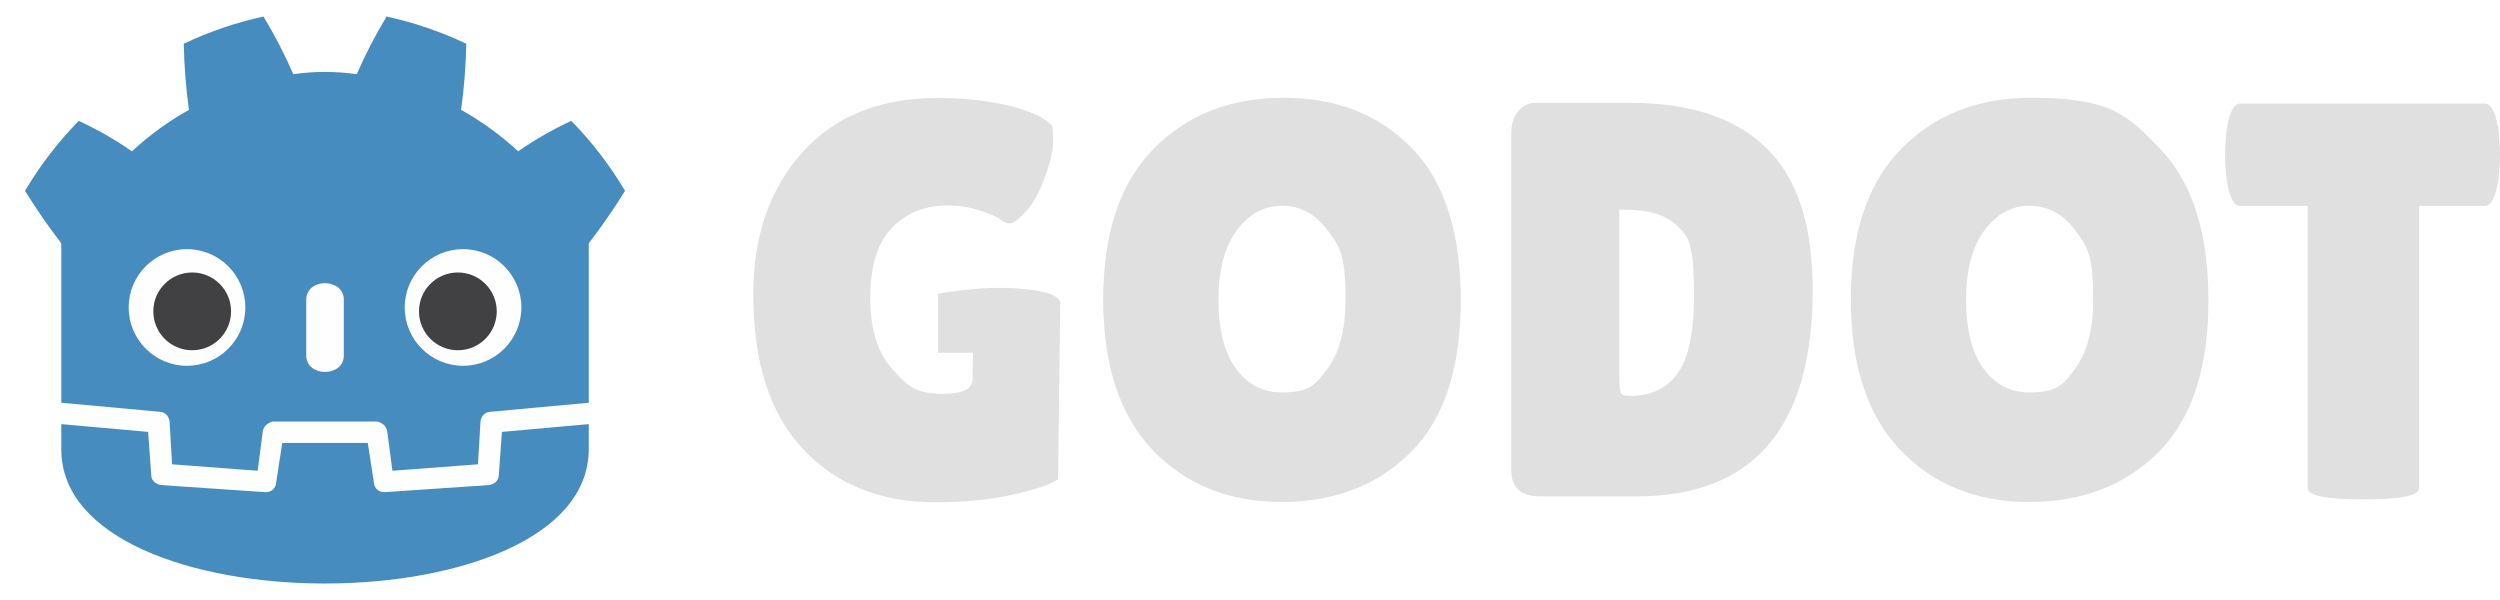
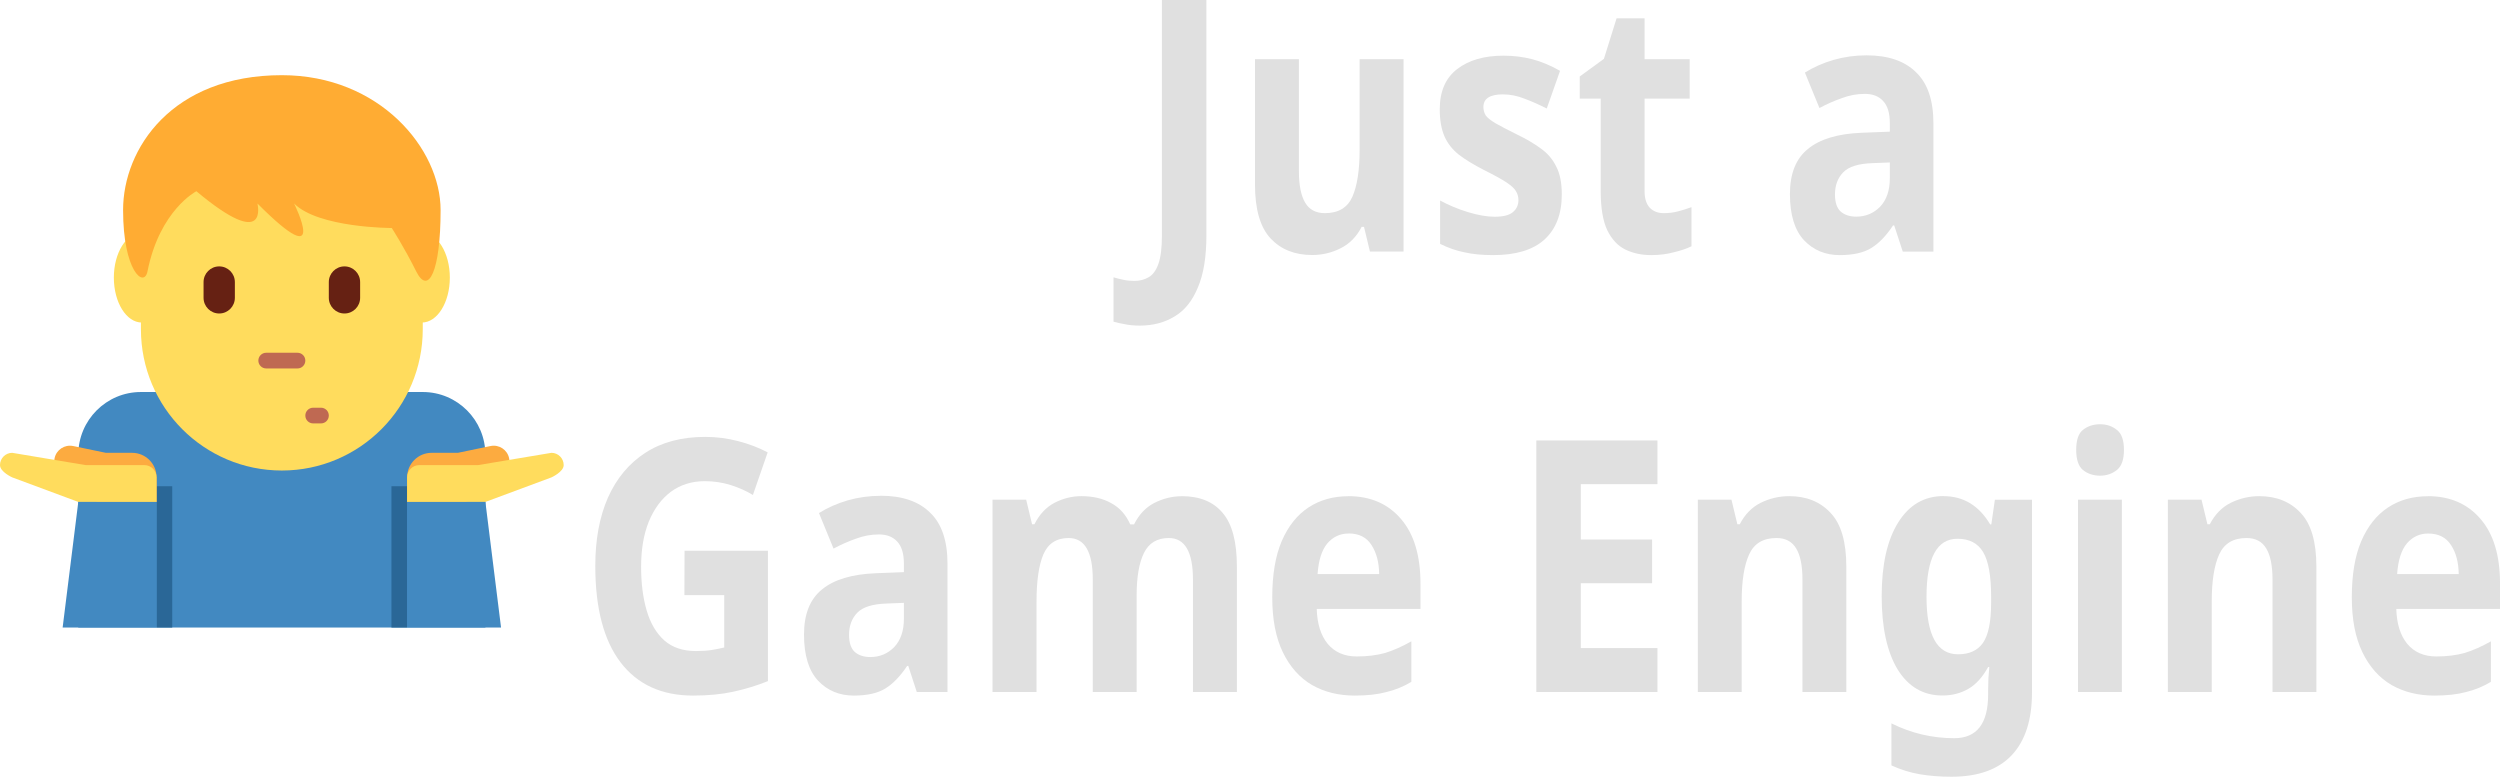
- <svg xmlns="http://www.w3.org/2000/svg" width="100" height="24" stroke-linejoin="round">
-   <path fill="#e0e0e0" d="M40.122 11.514c-1.211-.019-2.597.234-2.597.234v2.364h1.393l-.015 1.052q0 .587-1.159.587c-1.159 0-1.454-.328-2.045-.979q-.89-.98-.889-2.867 0-1.89.865-2.79.866-.899 2.261-.899c.411.003.821.067 1.214.191q.63.192.844.358.212.172.405.17.19 0 .616-.45.43-.45.767-1.359c.224-.61.337-1.076.337-1.407a6 6 0 0 0-.023-.674q-.47-.517-1.744-.821-1.268-.305-2.844-.304-3.463 0-5.419 2.181-1.957 2.182-1.957 5.668 0 4.094 2.001 6.207 2.002 2.114 5.263 2.113 1.754 0 3.114-.303 1.361-.303 1.811-.619l.09-7.038c0-.408-1.079-.594-2.289-.615M51.279 8.23q-1.078 0-1.81.989-.73.99-.731 2.776 0 1.79.698 2.745.697.957 1.832.957c1.135 0 1.372-.323 1.844-.969q.709-.966.709-2.766c0-1.8-.244-2.122-.731-2.767q-.73-.965-1.811-.965m-.011 11.85q-3.16 0-5.15-2.067-1.989-2.07-1.989-6.039 0-3.97 2.011-6.017 2.014-2.046 5.196-2.046 3.183-.001 5.138 2.014 1.958 2.013 1.957 6.094t-2.001 6.073q-2.002 1.988-5.162 1.988M64.77 8.386v6.727q0 .47.068.595c.068.125.18.124.404.124q1.238 0 1.879-.923.641-.921.64-3.069c-.001-2.148-.222-2.366-.663-2.799q-.664-.654-2.103-.655zm-4.317 10.436V5.33q0-.563.282-.891a.92.92 0 0 1 .73-.326h3.756q3.575 0 5.429 1.801 1.857 1.798 1.857 5.666 0 8.276-7.063 8.276h-3.845q-1.146 0-1.147-1.034M81.186 8.23q-1.08 0-1.812.989-.73.99-.73 2.776 0 1.79.697 2.745.697.957 1.833.957c1.136 0 1.372-.323 1.844-.969q.709-.966.709-2.766c0-1.8-.244-2.122-.731-2.767q-.73-.965-1.81-.965m-.012 11.85q-3.16 0-5.15-2.067-1.99-2.07-1.99-6.039 0-3.97 2.012-6.017 2.014-2.046 5.196-2.046c3.182 0 3.834.67 5.138 2.014q1.957 2.013 1.957 6.094t-2.002 6.073q-2.001 1.988-5.161 1.988m15.587-.552q0 .448-2.226.449-2.227-.001-2.228-.449V8.238h-2.698q-.382 0-.539-1.036a7 7 0 0 1-.066-1.011q0-.517.065-1.012c.105-.688.285-1.036.54-1.036h9.783q.382.001.541 1.036a7.7 7.7 0 0 1 0 2.023q-.16 1.036-.541 1.036h-2.631z" />
-   <g fill="#fefefe" transform="translate(-.27 -1.335)scale(.02592)">
-     <path d="M105 673v33q407 354 814 0v-33z" />
-     <path fill="#478cbf" d="m105 673 152 14q12 1 15 14l4 67 132 10 8-61q2-11 15-15h162q13 4 15 15l8 61 132-10 4-67q3-13 15-14l152-14V427q30-39 56-81-35-59-83-108-43 20-82 47-40-37-88-64 7-51 8-102-59-28-123-42-26 43-46 89-49-7-98 0-20-46-46-89-64 14-123 42 1 51 8 102-48 27-88 64-39-27-82-47-48 49-83 108 26 42 56 81zm0 33v39c0 276 813 276 814 0v-39l-134 12-5 69q-2 10-14 13l-162 11q-12 0-16-11l-10-65H446l-10 65q-4 11-16 11l-162-11q-12-3-14-13l-5-69z" />
-     <path d="M483 600c0 34 58 34 58 0v-86c0-34-58-34-58 0z" />
-     <circle cx="725" cy="526" r="90" />
-     <circle cx="299" cy="526" r="90" />
-   </g>
-   <g fill="#414042" transform="translate(-.27 -1.335)scale(.02592)">
-     <circle cx="307" cy="532" r="60" />
-     <circle cx="717" cy="532" r="60" />
+ <svg xmlns="http://www.w3.org/2000/svg" width="32.842mm" height="10.202mm" viewBox="0 0 32.842 10.202" version="1.1" id="svg922">
+   <defs id="defs919" />
+   <g id="layer1" transform="translate(-0.6273692,-0.4779687)">
+     <g id="g57" transform="matrix(0.2056942,0,0,0.2062813,0.6273692,1.295818)">
+       <path fill="#4289c1" d="M 27,21 H 9 C 6.791,21 5,22.791 5,25 V 36 H 31 V 25 c 0,-2.209 -1.791,-4 -4,-4 z" id="path9" />
+       <path fill="#2a6797" d="m 10,27 h 1 v 9 h -1 z" id="path11" />
+       <path fill="#fcab40" d="M 4.702,26.495 4.419,26.436 H 3.908 c 0,-0.058 0.023,-0.112 0.035,-0.169 C 3.595,26.052 3.397,25.642 3.485,25.219 3.597,24.677 4.128,24.329 4.671,24.44 l 2.091,0.433 h 1.676 c 0.863,0 1.562,0.7 1.562,1.564 V 28 H 6.253 c 0,0 -1.481,-0.669 -1.551,-1.505 z" id="path13" />
+       <path fill="#ffdc5d" d="m 0,25.655 c 0,-0.432 0.35,-0.782 0.781,-0.782 l 4.69,0.782 h 3.747 c 0.432,0 0.781,0.351 0.781,0.781 V 28 H 5 L 0.781,26.437 c 0,0 -0.781,-0.35 -0.781,-0.782 z" id="path15" />
+       <path fill="#4289c1" d="m 4,36 h 6 V 28 H 5 Z" id="path17" />
+       <path fill="#2a6797" d="m 25,27 h 1 v 9 h -1 z" id="path19" />
+       <path fill="#fcab40" d="m 31.298,26.495 0.283,-0.059 h 0.511 c 0,-0.058 -0.023,-0.112 -0.035,-0.169 0.348,-0.215 0.546,-0.625 0.458,-1.048 -0.112,-0.542 -0.642,-0.89 -1.185,-0.779 l -2.091,0.433 h -1.676 c -0.863,0 -1.562,0.7 -1.562,1.564 V 28 h 3.747 c -0.001,0 1.48,-0.669 1.55,-1.505 z" id="path21" />
+       <path fill="#ffdc5d" d="m 36,25.655 c 0,-0.432 -0.35,-0.782 -0.781,-0.782 l -4.691,0.782 H 26.781 C 26.349,25.655 26,26.006 26,26.436 V 28 h 5 l 4.219,-1.563 c 0,0 0.781,-0.35 0.781,-0.782 z" id="path23" />
+       <path fill="#4289c1" d="m 32,36 h -6 v -8 h 5 z" id="path25" />
+       <path fill="#ffdc5d" d="m 9,7 v 10 c 0,4.971 4.029,9 9,9 4.971,0 9,-4.029 9,-9 V 7 Z" id="path27" />
+       <path fill="#ffdc5d" d="m 10.847,13.715 c 0,1.58 -0.8,2.861 -1.788,2.861 -0.988,0 -1.788,-1.281 -1.788,-2.861 0,-1.58 0.801,-2.861 1.788,-2.861 0.987,0 1.788,1.281 1.788,2.861 z m 17.882,0 c 0,1.58 -0.8,2.861 -1.788,2.861 -0.988,0 -1.788,-1.281 -1.788,-2.861 0,-1.58 0.8,-2.861 1.788,-2.861 0.988,0 1.788,1.281 1.788,2.861 z" id="path29" />
+       <path fill="#ffac33" d="m 18,0.823 c -7.019,0 -10.139,4.684 -10.139,8.588 0,3.903 1.343,4.986 1.56,3.903 0.78,-3.903 3.12,-5.101 3.12,-5.101 4.68,3.904 3.9,0.781 3.9,0.781 4.679,4.684 2.34,0 2.34,0 1.56,1.562 6.239,1.562 6.239,1.562 0,0 0.78,1.198 1.559,2.759 0.78,1.562 1.56,0 1.56,-3.903 0,-3.905 -3.9,-8.589 -10.139,-8.589 z" id="path31" />
+       <path fill="#bf6952" d="m 19,19.5 h -2 c -0.276,0 -0.5,-0.224 -0.5,-0.5 0,-0.276 0.224,-0.5 0.5,-0.5 h 2 c 0.276,0 0.5,0.224 0.5,0.5 0,0.276 -0.224,0.5 -0.5,0.5 z M 20.5,23 H 20 c -0.276,0 -0.5,-0.224 -0.5,-0.5 0,-0.276 0.224,-0.5 0.5,-0.5 h 0.5 c 0.276,0 0.5,0.224 0.5,0.5 0,0.276 -0.224,0.5 -0.5,0.5 z" id="path33" />
+       <path fill="#662113" d="m 14,16 c -0.552,0 -1,-0.448 -1,-1 v -1 c 0,-0.552 0.448,-1 1,-1 0.552,0 1,0.448 1,1 v 1 c 0,0.552 -0.448,1 -1,1 z m 8,0 c -0.553,0 -1,-0.448 -1,-1 v -1 c 0,-0.552 0.447,-1 1,-1 0.553,0 1,0.448 1,1 v 1 c 0,0.552 -0.447,1 -1,1 z" id="path35" />
+     </g>
+     <g aria-label="Just a Game Engine" transform="scale(0.9145469,1.093438)" id="text277" style="font-size:4.233px;stroke-width:0.038">
+       <path d="m 17.058,4.349 q -0.123,0 -0.216,-0.017 -0.093,-0.013 -0.161,-0.03 V 3.769 q 0.068,0.017 0.144,0.03 0.072,0.013 0.157,0.013 0.11,0 0.199,-0.042 0.093,-0.042 0.144,-0.161 0.051,-0.119 0.051,-0.339 V 0.437 h 0.639 V 3.265 q 0,0.389 -0.123,0.627 -0.119,0.241 -0.334,0.347 -0.216,0.11 -0.5,0.11 z" style="font-weight:bold;-inkscape-font-specification:'sans-serif Bold';text-align:center;text-anchor:middle;fill:#e0e0e0" id="path4695" />
+       <path d="m 20.847,1.148 v 2.311 h -0.483 l -0.085,-0.296 h -0.034 q -0.11,0.178 -0.305,0.258 -0.191,0.08 -0.406,0.08 -0.373,0 -0.597,-0.199 Q 18.713,3.1 18.713,2.655 V 1.148 h 0.631 v 1.35 q 0,0.246 0.089,0.373 0.089,0.127 0.284,0.127 0.288,0 0.394,-0.195 Q 20.216,2.605 20.216,2.236 V 1.148 Z" style="font-weight:bold;-inkscape-font-specification:'sans-serif Bold';text-align:center;text-anchor:middle;fill:#e0e0e0" id="path4697" />
+       <path d="m 23.12,2.774 q 0,0.351 -0.25,0.542 -0.246,0.186 -0.737,0.186 -0.241,0 -0.415,-0.034 Q 21.545,3.439 21.372,3.367 V 2.846 q 0.186,0.085 0.402,0.14 0.216,0.055 0.381,0.055 0.186,0 0.262,-0.055 0.08,-0.055 0.08,-0.144 0,-0.059 -0.034,-0.106 -0.03,-0.047 -0.135,-0.106 -0.106,-0.059 -0.33,-0.152 -0.216,-0.093 -0.356,-0.182 -0.14,-0.093 -0.207,-0.22 -0.068,-0.131 -0.068,-0.326 0,-0.322 0.25,-0.483 0.25,-0.161 0.665,-0.161 0.216,0 0.411,0.042 0.195,0.042 0.402,0.14 l -0.191,0.453 q -0.169,-0.072 -0.322,-0.119 -0.152,-0.051 -0.309,-0.051 -0.279,0 -0.279,0.152 0,0.055 0.034,0.102 0.038,0.042 0.14,0.093 0.106,0.051 0.309,0.135 0.199,0.08 0.343,0.169 0.144,0.085 0.22,0.216 0.08,0.127 0.08,0.334 z" style="font-weight:bold;-inkscape-font-specification:'sans-serif Bold';text-align:center;text-anchor:middle;fill:#e0e0e0" id="path4699" />
+       <path d="m 24.585,2.998 q 0.106,0 0.203,-0.021 0.097,-0.021 0.195,-0.051 v 0.47 q -0.102,0.042 -0.254,0.072 -0.148,0.034 -0.326,0.034 -0.207,0 -0.373,-0.068 Q 23.869,3.367 23.772,3.201 23.679,3.032 23.679,2.736 V 1.622 H 23.378 V 1.356 l 0.347,-0.212 0.182,-0.487 h 0.402 V 1.148 h 0.648 v 0.474 h -0.648 v 1.113 q 0,0.131 0.076,0.199 0.076,0.064 0.199,0.064 z" style="font-weight:bold;-inkscape-font-specification:'sans-serif Bold';text-align:center;text-anchor:middle;fill:#e0e0e0" id="path4701" />
+       <path d="m 27.497,1.102 q 0.466,0 0.711,0.203 0.25,0.199 0.25,0.614 V 3.46 H 28.018 L 27.895,3.146 h -0.017 Q 27.73,3.333 27.565,3.417 q -0.165,0.085 -0.453,0.085 -0.309,0 -0.512,-0.178 -0.203,-0.182 -0.203,-0.555 0,-0.368 0.258,-0.542 0.258,-0.178 0.775,-0.195 l 0.402,-0.013 v -0.102 q 0,-0.182 -0.097,-0.267 -0.093,-0.085 -0.262,-0.085 -0.169,0 -0.33,0.051 -0.161,0.047 -0.322,0.119 L 26.612,1.309 q 0.186,-0.097 0.411,-0.152 0.229,-0.055 0.474,-0.055 z m 0.089,1.295 q -0.305,0.008 -0.423,0.11 -0.119,0.102 -0.119,0.267 0,0.144 0.085,0.207 0.085,0.059 0.22,0.059 0.203,0 0.343,-0.119 0.14,-0.123 0.14,-0.343 V 2.389 Z" style="font-weight:bold;-inkscape-font-specification:'sans-serif Bold';text-align:center;text-anchor:middle;fill:#e0e0e0" id="path4703" />
+       <path d="m 10.519,7.054 h 1.198 v 1.566 q -0.237,0.08 -0.495,0.127 -0.254,0.047 -0.58,0.047 -0.677,0 -1.041,-0.398 -0.364,-0.398 -0.364,-1.16 0,-0.474 0.182,-0.821 Q 9.605,6.067 9.956,5.877 10.308,5.686 10.816,5.686 q 0.241,0 0.474,0.051 0.233,0.051 0.423,0.135 l -0.212,0.512 q -0.14,-0.072 -0.318,-0.119 -0.178,-0.047 -0.373,-0.047 -0.279,0 -0.487,0.127 -0.203,0.127 -0.318,0.36 -0.11,0.229 -0.11,0.542 0,0.296 0.08,0.525 0.08,0.229 0.254,0.36 0.174,0.127 0.453,0.127 0.135,0 0.229,-0.013 0.097,-0.013 0.178,-0.03 V 7.587 h -0.572 z" style="font-weight:bold;-inkscape-font-specification:'sans-serif Bold';text-align:center;text-anchor:middle;fill:#e0e0e0" id="path4705" />
+       <path d="m 13.335,6.393 q 0.466,0 0.711,0.203 0.25,0.199 0.25,0.614 v 1.541 H 13.855 L 13.733,8.438 h -0.017 q -0.148,0.186 -0.313,0.271 -0.165,0.085 -0.453,0.085 -0.309,0 -0.512,-0.178 -0.203,-0.182 -0.203,-0.555 0,-0.368 0.258,-0.542 0.258,-0.178 0.775,-0.195 l 0.402,-0.013 V 7.21 q 0,-0.182 -0.097,-0.267 -0.093,-0.085 -0.262,-0.085 -0.169,0 -0.33,0.051 -0.161,0.047 -0.322,0.119 L 12.45,6.601 q 0.186,-0.097 0.411,-0.152 0.229,-0.055 0.474,-0.055 z m 0.089,1.295 q -0.305,0.008 -0.423,0.11 -0.119,0.102 -0.119,0.267 0,0.144 0.085,0.207 0.085,0.059 0.22,0.059 0.203,0 0.343,-0.119 0.14,-0.123 0.14,-0.343 V 7.68 Z" style="font-weight:bold;-inkscape-font-specification:'sans-serif Bold';text-align:center;text-anchor:middle;fill:#e0e0e0" id="path4707" />
+       <path d="m 17.657,6.398 q 0.394,0 0.593,0.203 0.203,0.199 0.203,0.643 V 8.751 H 17.822 V 7.401 q 0,-0.5 -0.347,-0.5 -0.25,0 -0.356,0.178 Q 17.013,7.257 17.013,7.591 V 8.751 H 16.383 V 7.401 q 0,-0.5 -0.347,-0.5 -0.262,0 -0.364,0.199 -0.097,0.195 -0.097,0.563 V 8.751 H 14.943 V 6.44 h 0.483 l 0.085,0.296 h 0.034 q 0.106,-0.178 0.288,-0.258 0.186,-0.08 0.385,-0.08 0.254,0 0.432,0.085 0.178,0.08 0.271,0.254 h 0.055 q 0.106,-0.178 0.292,-0.258 0.191,-0.08 0.389,-0.08 z" style="font-weight:bold;-inkscape-font-specification:'sans-serif Bold';text-align:center;text-anchor:middle;fill:#e0e0e0" id="path4709" />
+       <path d="m 20.053,6.398 q 0.478,0 0.758,0.275 0.279,0.271 0.279,0.775 v 0.305 h -1.49 q 0.009,0.267 0.157,0.419 0.152,0.152 0.419,0.152 0.224,0 0.406,-0.042 0.182,-0.047 0.377,-0.14 v 0.487 q -0.169,0.085 -0.36,0.123 -0.186,0.042 -0.453,0.042 -0.347,0 -0.614,-0.127 -0.267,-0.131 -0.419,-0.394 -0.152,-0.262 -0.152,-0.66 0,-0.406 0.135,-0.673 0.14,-0.271 0.385,-0.406 0.246,-0.135 0.571,-0.135 z m 0.004,0.449 q -0.182,0 -0.305,0.119 -0.119,0.119 -0.14,0.368 h 0.885 Q 20.493,7.122 20.387,6.986 20.282,6.846 20.057,6.846 Z" style="font-weight:bold;-inkscape-font-specification:'sans-serif Bold';text-align:center;text-anchor:middle;fill:#e0e0e0" id="path4711" />
+       <path d="M 24.494,8.751 H 22.754 V 5.729 h 1.74 v 0.525 h -1.101 v 0.665 h 1.024 v 0.525 h -1.024 v 0.779 h 1.101 z" style="font-weight:bold;-inkscape-font-specification:'sans-serif Bold';text-align:center;text-anchor:middle;fill:#e0e0e0" id="path4713" />
+       <path d="m 26.386,6.398 q 0.373,0 0.597,0.203 0.224,0.199 0.224,0.643 V 8.751 H 26.577 V 7.401 q 0,-0.25 -0.089,-0.373 -0.089,-0.127 -0.284,-0.127 -0.288,0 -0.394,0.199 -0.106,0.195 -0.106,0.563 V 8.751 H 25.074 V 6.44 h 0.483 l 0.085,0.296 h 0.034 q 0.11,-0.178 0.301,-0.258 0.195,-0.08 0.411,-0.08 z" style="font-weight:bold;-inkscape-font-specification:'sans-serif Bold';text-align:center;text-anchor:middle;fill:#e0e0e0" id="path4715" />
+       <path d="m 28.604,6.398 q 0.428,0 0.669,0.339 h 0.017 l 0.051,-0.296 h 0.533 v 2.316 q 0,0.495 -0.292,0.754 -0.292,0.258 -0.864,0.258 -0.246,0 -0.457,-0.03 -0.207,-0.03 -0.406,-0.106 V 9.128 q 0.428,0.178 0.902,0.178 0.487,0 0.487,-0.525 v -0.047 q 0,-0.072 0.004,-0.148 0.009,-0.076 0.013,-0.135 h -0.017 q -0.119,0.182 -0.284,0.262 -0.165,0.08 -0.373,0.08 -0.411,0 -0.643,-0.313 -0.229,-0.317 -0.229,-0.881 0,-0.567 0.237,-0.885 0.237,-0.317 0.652,-0.317 z m 0.199,0.512 q -0.444,0 -0.444,0.698 0,0.69 0.453,0.69 0.241,0 0.356,-0.135 0.119,-0.14 0.119,-0.483 v -0.076 q 0,-0.373 -0.114,-0.533 -0.114,-0.161 -0.368,-0.161 z" style="font-weight:bold;-inkscape-font-specification:'sans-serif Bold';text-align:center;text-anchor:middle;fill:#e0e0e0" id="path4717" />
+       <path d="m 30.852,5.534 q 0.14,0 0.241,0.068 0.102,0.064 0.102,0.241 0,0.174 -0.102,0.241 -0.102,0.068 -0.241,0.068 -0.144,0 -0.246,-0.068 -0.097,-0.068 -0.097,-0.241 0,-0.178 0.097,-0.241 0.102,-0.068 0.246,-0.068 z m 0.313,0.906 V 8.751 H 30.535 V 6.44 Z" style="font-weight:bold;-inkscape-font-specification:'sans-serif Bold';text-align:center;text-anchor:middle;fill:#e0e0e0" id="path4719" />
+       <path d="m 33.138,6.398 q 0.373,0 0.597,0.203 0.224,0.199 0.224,0.643 V 8.751 H 33.329 V 7.401 q 0,-0.25 -0.089,-0.373 -0.089,-0.127 -0.284,-0.127 -0.288,0 -0.394,0.199 -0.106,0.195 -0.106,0.563 V 8.751 H 31.826 V 6.44 h 0.483 l 0.085,0.296 h 0.034 q 0.11,-0.178 0.301,-0.258 0.195,-0.08 0.411,-0.08 z" style="font-weight:bold;-inkscape-font-specification:'sans-serif Bold';text-align:center;text-anchor:middle;fill:#e0e0e0" id="path4721" />
+       <path d="m 35.56,6.398 q 0.478,0 0.758,0.275 0.279,0.271 0.279,0.775 v 0.305 h -1.49 q 0.009,0.267 0.157,0.419 0.152,0.152 0.419,0.152 0.224,0 0.406,-0.042 0.182,-0.047 0.377,-0.14 v 0.487 q -0.169,0.085 -0.36,0.123 -0.186,0.042 -0.453,0.042 -0.347,0 -0.614,-0.127 -0.267,-0.131 -0.419,-0.394 -0.152,-0.262 -0.152,-0.66 0,-0.406 0.135,-0.673 0.14,-0.271 0.385,-0.406 0.246,-0.135 0.572,-0.135 z m 0.004,0.449 q -0.182,0 -0.305,0.119 -0.119,0.119 -0.14,0.368 h 0.885 q -0.004,-0.212 -0.11,-0.347 -0.106,-0.14 -0.33,-0.14 z" style="font-weight:bold;-inkscape-font-specification:'sans-serif Bold';text-align:center;text-anchor:middle;fill:#e0e0e0" id="path4723" />
+     </g>
  </g>
</svg>
